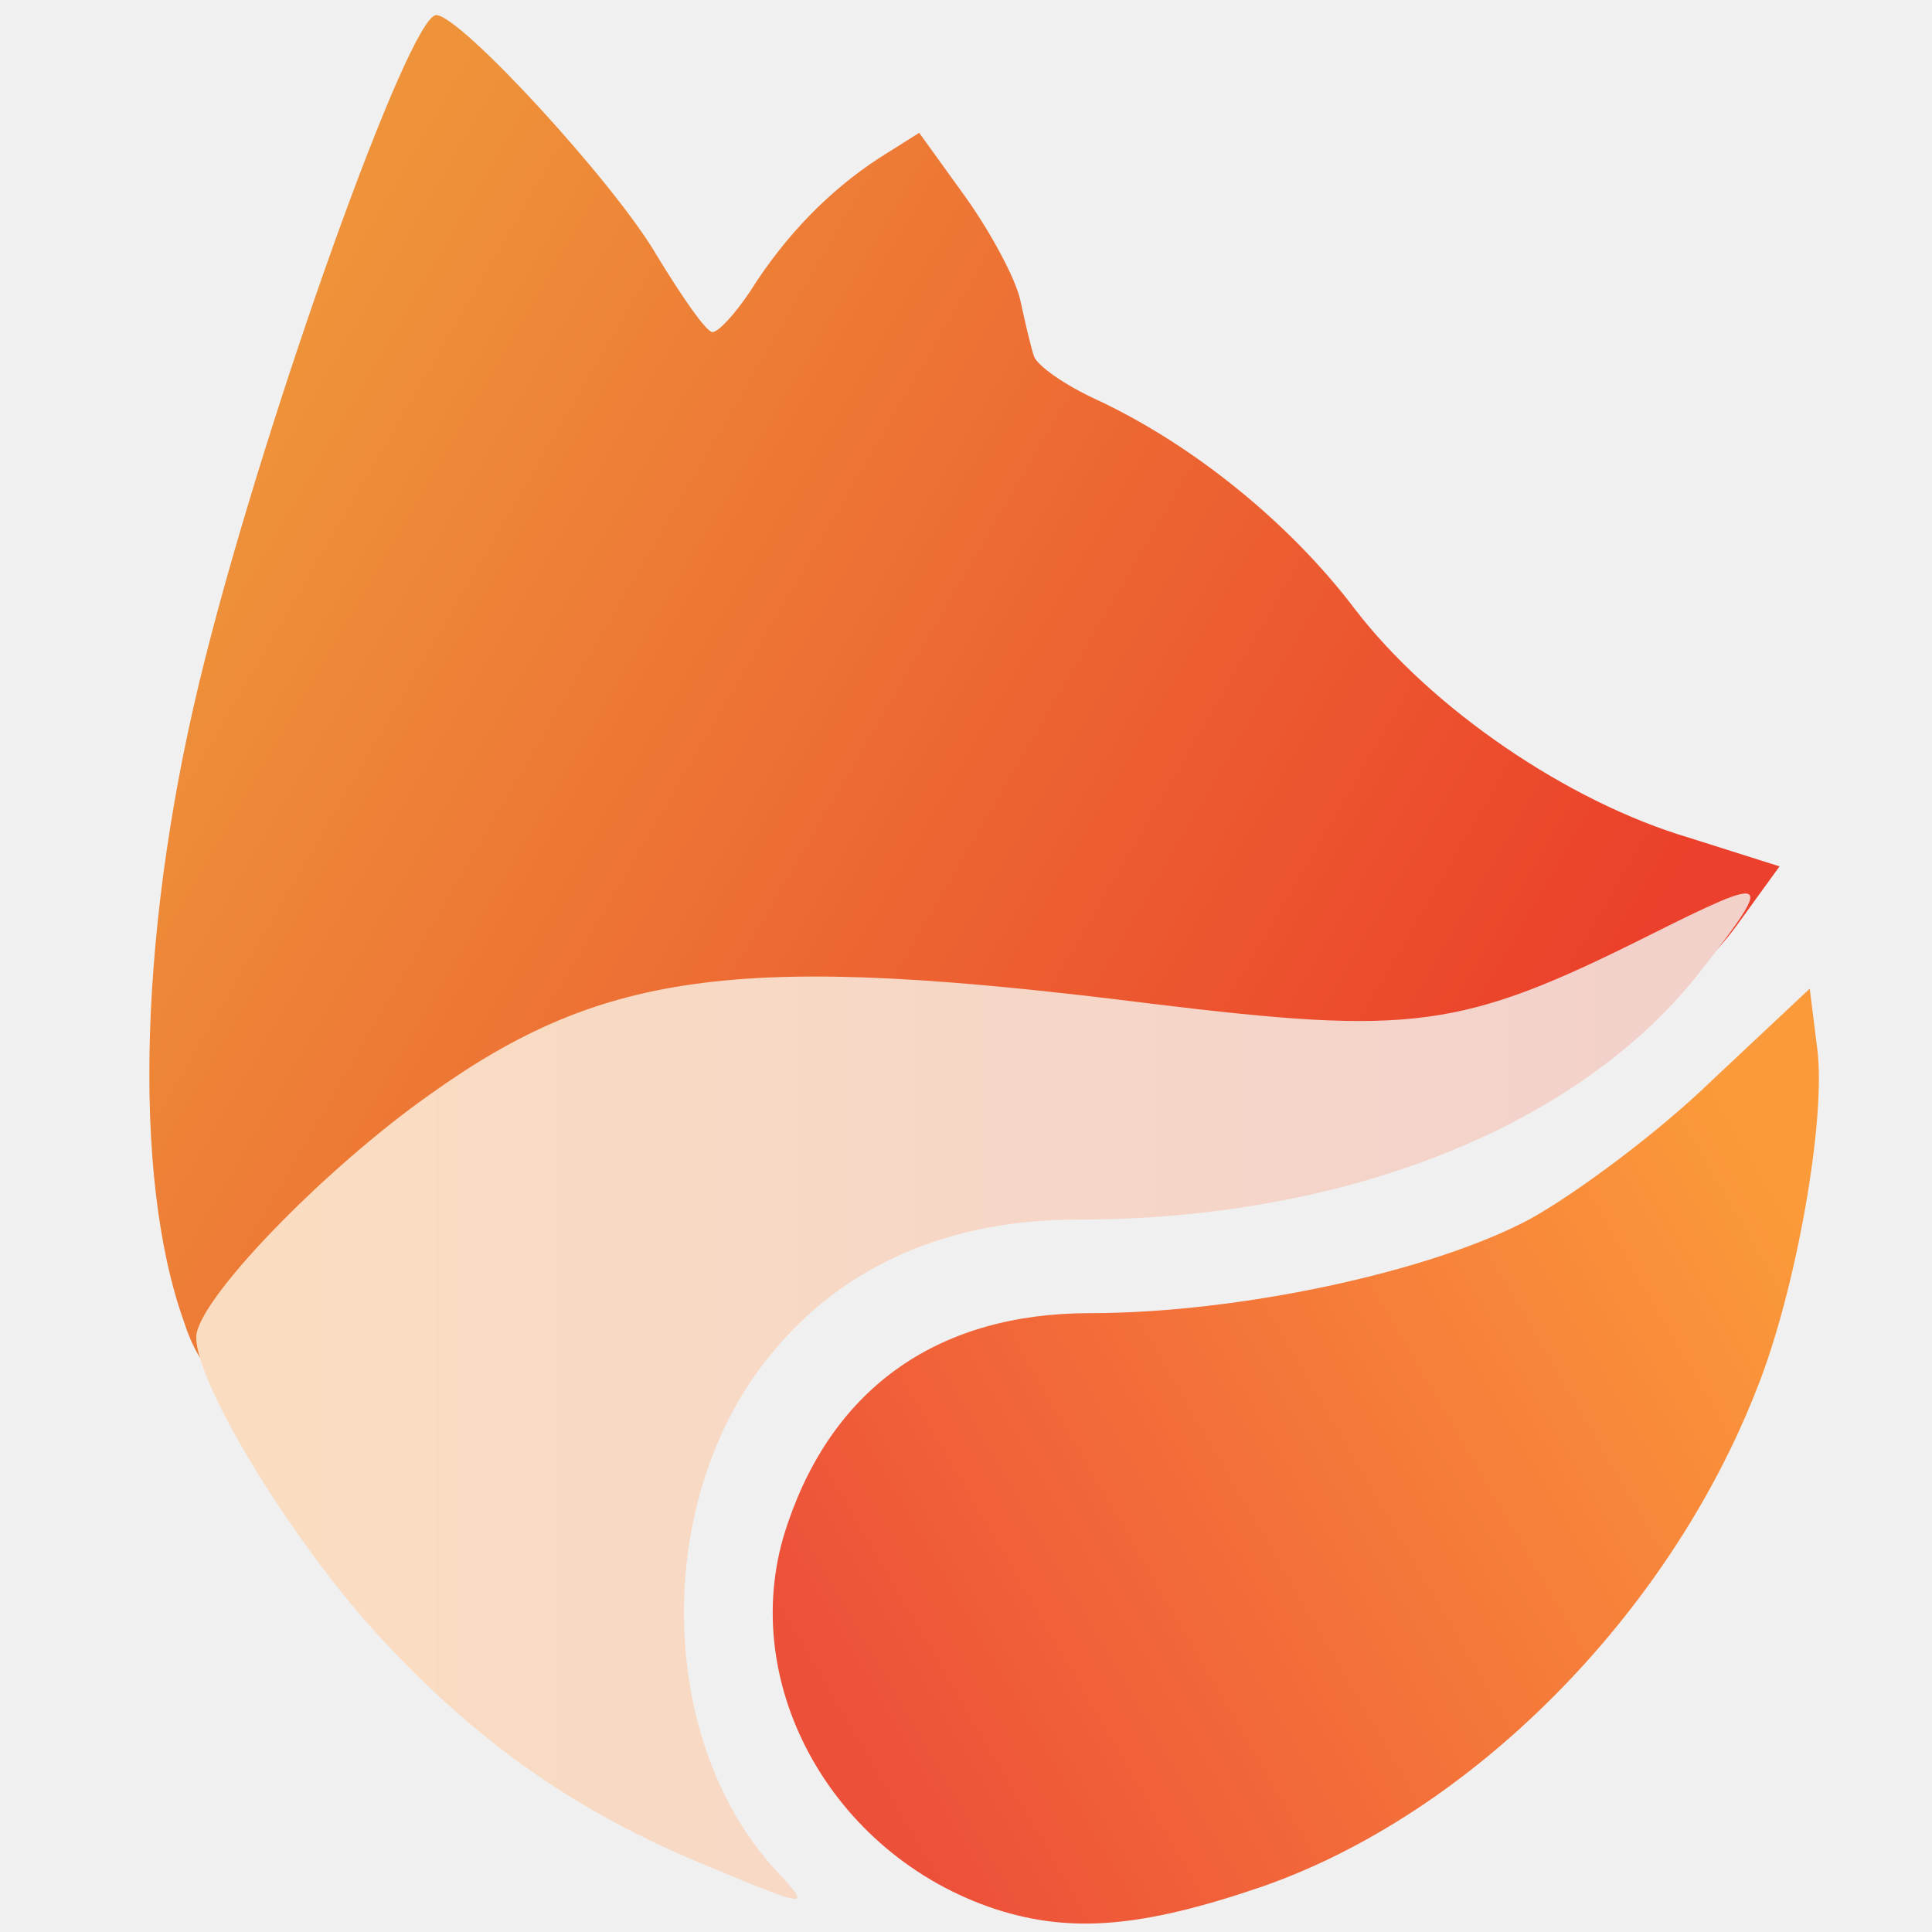
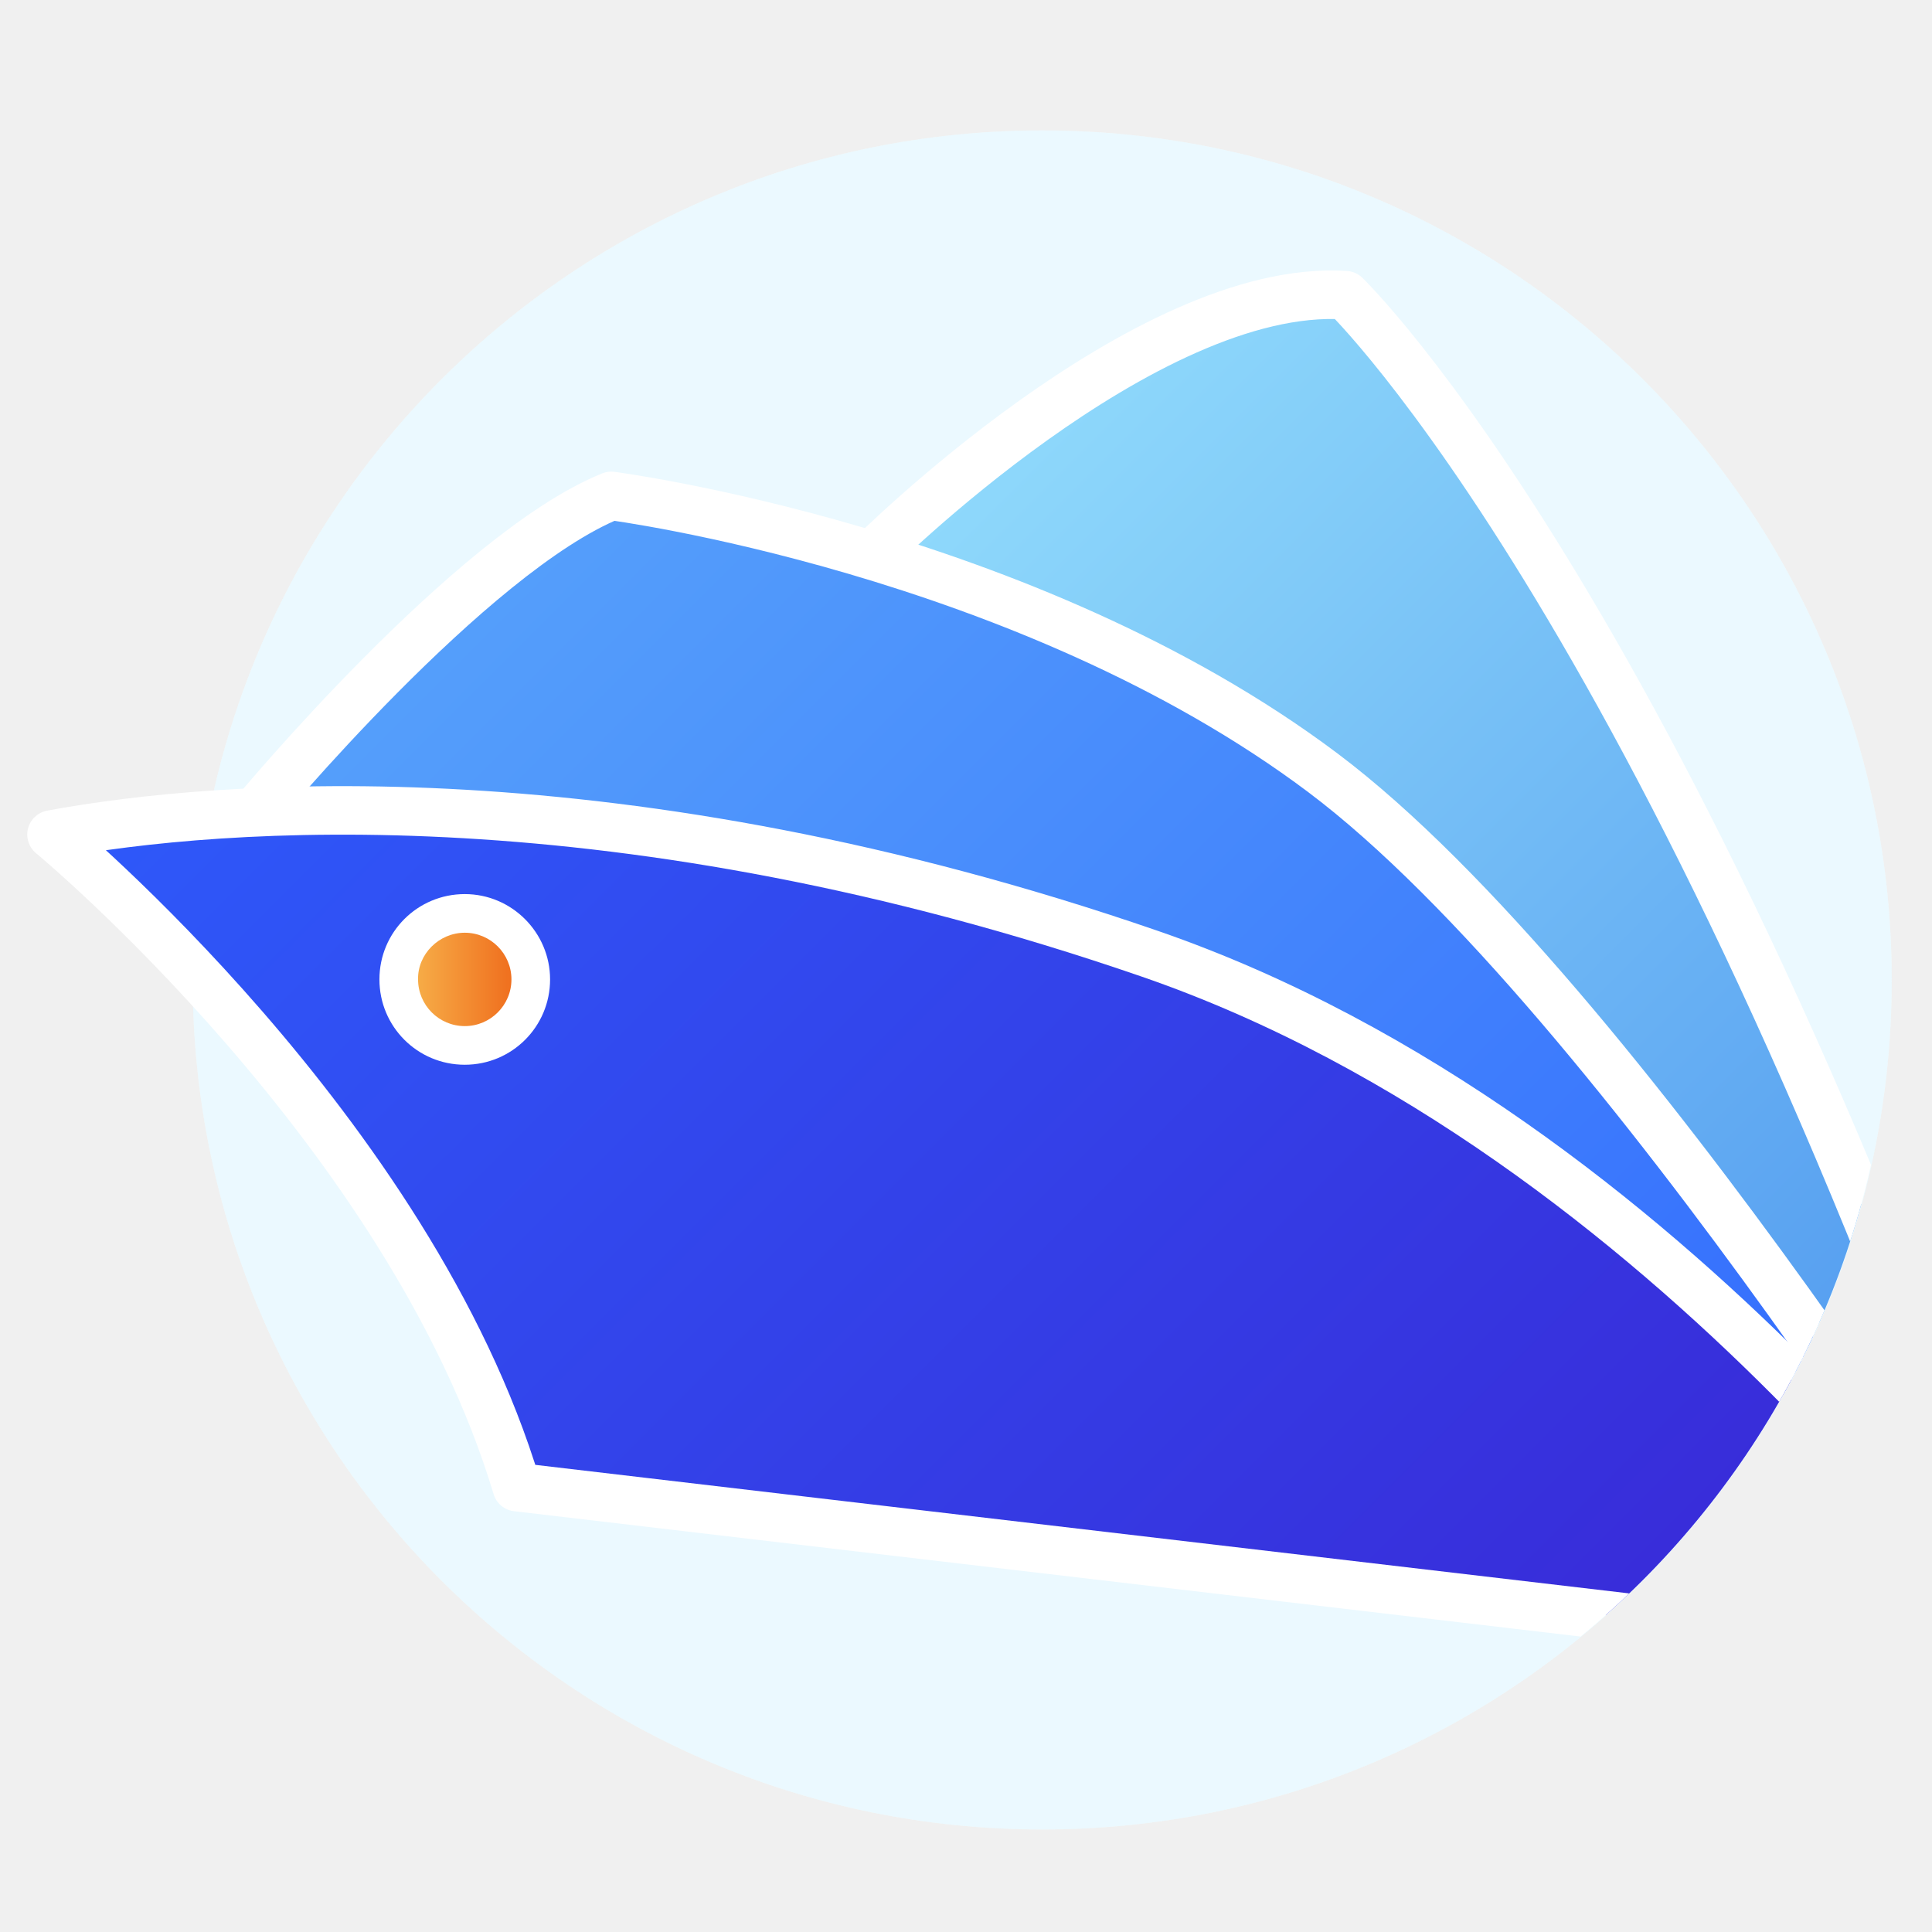
- <svg xmlns="http://www.w3.org/2000/svg" width="128" height="128" viewBox="0 0 1280 1280">
-   <defs>
-     <linearGradient id="lg2XQplpqCVUPHiV" gradientUnits="userSpaceOnUse" x1="16.406%" y1="15.625%" x2="82.031%" y2="53.906%">
-       <stop offset="0%" style="stop-color:rgb(238,147,58);" />
-       <stop offset="100%" style="stop-color:rgb(235,64,43);" />
-     </linearGradient>
-     <linearGradient id="lgujdBKo4U6D3F1" gradientUnits="userSpaceOnUse" x1="43.75%" y1="89.844%" x2="92.188%" y2="61.719%">
-       <stop offset="0%" style="stop-color:rgb(237,80,57);" />
-       <stop offset="100%" style="stop-color:rgb(251,154,58);" />
-     </linearGradient>
-     <linearGradient id="lg1ZPpZ36UDj3o9x" gradientUnits="userSpaceOnUse" x1="13.281%" y1="71.875%" x2="82.812%" y2="71.875%">
-       <stop offset="0%" style="stop-color:rgb(250,221,193);" />
-       <stop offset="98%" style="stop-color:rgb(243,210,203);" />
-       <stop offset="99%" style="stop-color:rgb(244,210,202);" />
-       <stop offset="100%" style="stop-color:rgb(243,209,203);" />
-     </linearGradient>
-   </defs>
-   <g fill="rgb(236,100,38)" style="transform: none;">
-     <g style="transform: none;">
-       <path d="M660 1265 c-110 -36 -174 -153 -138 -256 31 -91 101 -139 200 -139 98 0 225 -27 291 -62 31 -17 86 -58 121 -92 l65 -61 5 40 c6 46 -14 160 -40 225 -59 151 -190 282 -328 330 -79 27 -126 31 -176 15z" fill="url(#lgujdBKo4U6D3F1)" />
-       <path d="M122 876 c-35 -97 -30 -267 14 -440 41 -163 135 -426 153 -426 16 0 118 111 146 159 17 28 33 51 37 51 4 0 15 -12 25 -27 24 -38 53 -67 85 -88 l27 -17 31 43 c17 24 33 54 36 68 3 14 7 31 9 37 2 6 20 19 42 29 64 30 128 82 171 139 50 65 140 127 221 151 l60 19 -29 40 c-63 85 -191 111 -415 81 -165 -21 -247 -21 -310 0 -65 22 -159 89 -223 159 -28 31 -54 56 -59 56 -5 0 -15 -15 -21 -34z" fill="url(#lg2XQplpqCVUPHiV)" />
+ <svg xmlns="http://www.w3.org/2000/svg" xmlns:xlink="http://www.w3.org/1999/xlink" version="1.1" x="0px" y="0px" viewBox="0 0 360 360" style="enable-background:new 0 0 360 360;" xml:space="preserve">
+   <style type="text/css">
+ 	.st0{fill:none;}
+ 	.st1{fill:#FFFFFF;}
+ 	.st2{fill:#031A41;}
+ 	.st3{fill:url(#SVGID_1_);}
+ 	.st4{fill:url(#SVGID_2_);}
+ 	.st5{fill:url(#SVGID_3_);}
+ 	.st6{fill:url(#SVGID_4_);}
+ 	.st7{opacity:0.3;fill:#A3E2FF;}
+ 	.st8{opacity:0.6;fill:url(#SVGID_5_);}
+ 	.st9{fill:url(#SVGID_6_);}
+ 	.st10{opacity:0.6;}
+ 	.st11{fill:#188FFF;}
+ 	.st12{opacity:0.2;}
+ 	.st13{fill:#6159EE;}
+ 	.st14{fill:#FFA517;}
+ 	.st15{fill:url(#SVGID_7_);stroke:url(#SVGID_8_);stroke-width:0.5;stroke-miterlimit:10;}
+ 	.st16{opacity:0.4;fill:none;stroke:#FFFFFF;stroke-width:0.5;stroke-linecap:round;stroke-miterlimit:10;}
+ 	.st17{fill:url(#SVGID_9_);}
+ 	.st18{fill:url(#SVGID_10_);stroke:url(#SVGID_11_);stroke-width:0.5;stroke-miterlimit:10;}
+ 	.st19{fill:url(#SVGID_12_);}
+ 	.st20{fill:url(#SVGID_13_);stroke:url(#SVGID_14_);stroke-width:0.5;stroke-miterlimit:10;}
+ 	.st21{fill:none;stroke:url(#SVGID_15_);stroke-width:0.5;stroke-linecap:round;stroke-miterlimit:10;}
+ 	.st22{fill:none;stroke:url(#SVGID_16_);stroke-width:0.5;stroke-linecap:round;stroke-miterlimit:10;}
+ 	.st23{fill:#5746D6;}
+ 	.st24{opacity:0.6;fill:url(#SVGID_17_);}
+ 	.st25{fill:url(#SVGID_18_);}
+ 	.st26{fill:#29A3FF;}
+ 	.st27{fill:url(#SVGID_19_);stroke:url(#SVGID_20_);stroke-width:0.5;stroke-miterlimit:10;}
+ 	.st28{opacity:0.6;fill:url(#SVGID_21_);}
+ 	.st29{fill:url(#SVGID_22_);}
+ 	.st30{fill:url(#SVGID_23_);stroke:url(#SVGID_24_);stroke-width:5;stroke-miterlimit:10;}
+ 	.st31{opacity:0.4;fill:none;stroke:#FFFFFF;stroke-width:5;stroke-linecap:round;stroke-miterlimit:10;}
+ 	.st32{fill:url(#SVGID_25_);stroke:url(#SVGID_26_);stroke-width:0.5;stroke-miterlimit:10;}
+ 	.st33{opacity:0.5;fill:#D5D3FF;}
+ 	.st34{fill:url(#SVGID_27_);stroke:url(#SVGID_28_);stroke-width:0.5;stroke-miterlimit:10;}
+ 	.st35{fill:url(#SVGID_29_);stroke:url(#SVGID_30_);stroke-width:0.5;stroke-miterlimit:10;}
+ 	.st36{fill:url(#SVGID_31_);}
+ 	.st37{opacity:0.5;}
+ 	.st38{fill:url(#SVGID_32_);stroke:url(#SVGID_33_);stroke-width:0.5;stroke-miterlimit:10;}
+ 	.st39{fill:url(#SVGID_34_);}
+ 	.st40{fill:url(#SVGID_35_);stroke:url(#SVGID_36_);stroke-width:0.5;stroke-miterlimit:10;}
+ 	.st41{fill:url(#SVGID_37_);stroke:url(#SVGID_38_);stroke-width:0.5;stroke-miterlimit:10;}
+ 	.st42{fill:url(#SVGID_39_);}
+ 	.st43{fill:url(#SVGID_40_);stroke:url(#SVGID_41_);stroke-width:0.5;stroke-miterlimit:10;}
+ 	.st44{fill:url(#SVGID_42_);}
+ 	.st45{opacity:0.5;fill:#FFFFFF;}
+ 	.st46{opacity:0.8;fill:#FFFFFF;}
+ 	.st47{fill:url(#SVGID_43_);}
+ 	.st48{display:none;fill:url(#SVGID_44_);}
+ 	.st49{fill:url(#SVGID_45_);}
+ 	.st50{fill:none;stroke:url(#SVGID_46_);stroke-width:5;stroke-miterlimit:10;}
+ 	.st51{fill:url(#SVGID_47_);}
+ 	.st52{fill:url(#SVGID_48_);}
+ 	.st53{fill:url(#SVGID_49_);}
+ 	.st54{fill:url(#SVGID_50_);}
+ 	.st55{fill:url(#SVGID_51_);}
+ 	.st56{fill:none;stroke:url(#SVGID_52_);stroke-width:10;stroke-miterlimit:10;}
+ 	.st57{fill:url(#SVGID_53_);}
+ 	.st58{fill:url(#SVGID_54_);}
+ 	.st59{opacity:0.4;fill:none;stroke:url(#SVGID_55_);stroke-width:3;stroke-linecap:round;stroke-miterlimit:10;}
+ 	.st60{opacity:0.4;fill:url(#SVGID_56_);}
+ 	.st61{opacity:0.6;fill:url(#SVGID_57_);}
+ 	.st62{opacity:0.6;fill:url(#SVGID_58_);}
+ 	.st63{fill:url(#SVGID_59_);}
+ 	.st64{opacity:0.6;fill:url(#SVGID_60_);}
+ 	.st65{opacity:0.6;fill:url(#SVGID_61_);}
+ 	.st66{opacity:0.4;fill:none;stroke:url(#SVGID_62_);stroke-width:2;stroke-miterlimit:10;}
+ 	.st67{opacity:0.6;fill:url(#SVGID_63_);}
+ 	.st68{opacity:0.3;fill:url(#SVGID_64_);}
+ 	.st69{opacity:0.8;fill:url(#SVGID_65_);}
+ 	.st70{opacity:0.3;fill:#E1EAF7;}
+ 	.st71{opacity:0.8;fill:#E1EAF7;}
+ 	.st72{opacity:0.6;fill:url(#SVGID_66_);}
+ 	.st73{opacity:0.5;fill:url(#SVGID_67_);}
+ 	.st74{opacity:0.6;fill:url(#SVGID_68_);}
+ 	.st75{fill:#00589C;}
+ 	.st76{fill:url(#SVGID_69_);}
+ 	.st77{opacity:0.8;fill:url(#SVGID_70_);}
+ 	.st78{fill:url(#SVGID_71_);stroke:url(#SVGID_72_);stroke-width:0.5;stroke-miterlimit:10;}
+ 	.st79{opacity:0.6;fill:url(#SVGID_73_);}
+ 	.st80{fill:url(#SVGID_74_);}
+ 	.st81{fill:url(#SVGID_75_);}
+ 	.st82{fill:url(#SVGID_76_);}
+ 	.st83{opacity:0.6;fill:url(#SVGID_77_);}
+ 	.st84{fill:url(#SVGID_78_);}
+ 	.st85{fill:url(#SVGID_79_);}
+ 	.st86{fill:url(#SVGID_80_);}
+ 	.st87{fill:url(#SVGID_81_);}
+ 	.st88{opacity:0.8;fill:url(#SVGID_82_);}
+ 	.st89{fill:url(#SVGID_83_);stroke:url(#SVGID_84_);stroke-width:0.5;stroke-miterlimit:10;}
+ 	.st90{display:none;fill:url(#SVGID_85_);}
+ 	.st91{fill:#9DB4D8;}
+ 	.st92{fill:none;stroke:#9DB4D8;stroke-linecap:round;stroke-miterlimit:10;}
+ 	.st93{fill:none;stroke:#9DB4D8;stroke-linecap:round;stroke-miterlimit:10;stroke-dasharray:8.175,8.175;}
+ 	.st94{opacity:0.6;fill:#4A5C96;}
+ 	.st95{opacity:0.3;fill:#4A5C96;}
+ 	.st96{fill:#E1EAF7;}
+ 	.st97{opacity:0.5;fill:#9DB4D8;}
+ 	.st98{fill:#20336C;}
+ 	.st99{opacity:0.6;fill:#9DB4D8;}
+ 	.st100{fill:#4A5C96;}
+ 	.st101{fill:url(#SVGID_86_);}
+ 	.st102{opacity:0.6;fill:url(#SVGID_87_);}
+ 	.st103{opacity:0.5;fill:url(#SVGID_88_);}
+ 	.st104{fill:none;stroke:url(#SVGID_89_);stroke-linecap:round;stroke-miterlimit:10;}
+ 	.st105{fill:none;stroke:url(#SVGID_90_);stroke-linecap:round;stroke-miterlimit:10;stroke-dasharray:8.175,8.175;}
+ 	.st106{fill:none;stroke:url(#SVGID_91_);stroke-linecap:round;stroke-miterlimit:10;}
+ 	.st107{opacity:0.6;fill:url(#SVGID_92_);}
+ 	.st108{opacity:0.3;fill:url(#SVGID_93_);}
+ 	.st109{opacity:0.8;fill:url(#SVGID_94_);}
+ 	.st110{opacity:0.6;fill:url(#SVGID_95_);}
+ 	.st111{opacity:0.6;fill:url(#SVGID_96_);}
+ 	.st112{opacity:0.5;fill:url(#SVGID_97_);}
+ 	.st113{opacity:0.6;fill:url(#SVGID_98_);}
+ 	.st114{opacity:0.6;fill:url(#SVGID_99_);}
+ 	.st115{opacity:0.8;fill:url(#SVGID_100_);}
+ 	.st116{fill:url(#SVGID_101_);stroke:url(#SVGID_102_);stroke-width:0.5;stroke-miterlimit:10;}
+ 	.st117{fill:url(#SVGID_103_);}
+ 	.st118{fill:none;stroke:url(#SVGID_104_);stroke-miterlimit:10;}
+ 	.st119{opacity:0.6;fill:url(#SVGID_105_);}
+ 	.st120{fill:url(#SVGID_106_);}
+ 	.st121{fill:url(#SVGID_107_);}
+ 	.st122{fill:url(#SVGID_108_);}
+ 	.st123{opacity:0.6;fill:url(#SVGID_109_);}
+ 	.st124{fill:url(#SVGID_110_);}
+ 	.st125{fill:url(#SVGID_111_);}
+ 	.st126{fill:url(#SVGID_112_);}
+ 	.st127{opacity:0.6;fill:url(#SVGID_113_);}
+ 	.st128{fill:url(#SVGID_114_);}
+ 	.st129{fill:url(#SVGID_115_);}
+ 	.st130{fill:url(#SVGID_116_);}
+ 	.st131{opacity:0.6;fill:url(#SVGID_117_);}
+ 	.st132{fill:url(#SVGID_118_);}
+ 	.st133{fill:url(#SVGID_119_);}
+ 	.st134{fill:url(#SVGID_120_);}
+ 	.st135{opacity:0.6;fill:url(#SVGID_121_);}
+ 	.st136{opacity:0.6;fill:url(#SVGID_122_);}
+ 	.st137{fill:url(#SVGID_123_);}
+ 	.st138{fill:url(#SVGID_124_);}
+ 	.st139{fill:url(#SVGID_125_);}
+ 	.st140{opacity:0.4;}
+ 	.st141{fill:url(#SVGID_126_);}
+ 	.st142{opacity:0.8;fill:url(#SVGID_127_);}
+ 	.st143{fill:url(#SVGID_128_);stroke:url(#SVGID_129_);stroke-width:0.5;stroke-miterlimit:10;}
+ 	.st144{fill:url(#SVGID_130_);}
+ 	.st145{fill:url(#SVGID_131_);}
+ 	.st146{fill:url(#SVGID_132_);}
+ 	.st147{fill:none;stroke:url(#SVGID_133_);stroke-linecap:round;stroke-miterlimit:10;}
+ 	.st148{fill:none;stroke:url(#SVGID_134_);stroke-linecap:round;stroke-miterlimit:10;stroke-dasharray:8.175,8.175;}
+ 	.st149{fill:none;stroke:url(#SVGID_135_);stroke-linecap:round;stroke-miterlimit:10;}
+ 	.st150{opacity:0.4;fill:none;stroke:url(#SVGID_136_);stroke-miterlimit:10;}
+ 	.st151{opacity:0.6;fill:url(#SVGID_137_);}
+ 	.st152{opacity:0.6;fill:url(#SVGID_138_);}
+ 	.st153{fill:url(#SVGID_139_);stroke:url(#SVGID_140_);stroke-width:0.5;stroke-miterlimit:10;}
+ 	.st154{fill:none;stroke:#6159EE;stroke-linecap:round;stroke-linejoin:round;stroke-miterlimit:10;}
+ 	.st155{opacity:0.6;fill:url(#SVGID_141_);}
+ 	.st156{fill:url(#SVGID_142_);stroke:url(#SVGID_143_);stroke-width:0.5;stroke-miterlimit:10;}
+ 	.st157{fill:url(#SVGID_144_);stroke:url(#SVGID_145_);stroke-width:0.5;stroke-miterlimit:10;}
+ 	.st158{opacity:0.5;fill:url(#SVGID_146_);}
+ 	.st159{fill:url(#SVGID_147_);stroke:url(#SVGID_148_);stroke-width:0.5;stroke-miterlimit:10;}
+ 	.st160{opacity:0.8;fill:url(#SVGID_149_);}
+ 	.st161{opacity:0.6;fill:none;stroke:url(#SVGID_150_);stroke-linecap:round;stroke-miterlimit:10;}
+ 	.st162{opacity:0.8;fill:url(#SVGID_151_);}
+ 	.st163{fill:url(#SVGID_152_);}
+ 	.st164{fill:none;stroke:url(#SVGID_153_);stroke-linecap:round;stroke-linejoin:round;stroke-miterlimit:10;}
+ 	.st165{opacity:0.2;fill:#A3E2FF;}
+ 	.st166{opacity:0.3;fill:url(#SVGID_154_);}
+ 	.st167{fill:url(#SVGID_155_);stroke:url(#SVGID_156_);stroke-width:0.5;stroke-miterlimit:10;}
+ 	.st168{fill:url(#SVGID_157_);stroke:url(#SVGID_158_);stroke-width:0.5;stroke-miterlimit:10;}
+ 	.st169{fill:url(#SVGID_159_);stroke:url(#SVGID_160_);stroke-width:0.5;stroke-miterlimit:10;}
+ 	.st170{fill:url(#SVGID_161_);stroke:url(#SVGID_162_);stroke-width:0.5;stroke-miterlimit:10;}
+ 	.st171{fill:url(#SVGID_163_);stroke:url(#SVGID_164_);stroke-width:0.5;stroke-miterlimit:10;}
+ 	.st172{fill:url(#SVGID_165_);stroke:url(#SVGID_166_);stroke-width:0.5;stroke-miterlimit:10;}
+ 	.st173{fill:url(#SVGID_167_);}
+ 	.st174{fill:url(#SVGID_168_);}
+ 	.st175{opacity:0.3;fill:url(#SVGID_169_);}
+ 	.st176{fill:url(#SVGID_170_);}
+ 	.st177{fill:url(#SVGID_171_);}
+ 	.st178{fill:none;stroke:url(#SVGID_172_);stroke-width:2;stroke-linecap:round;stroke-linejoin:round;stroke-miterlimit:10;}
+ 	.st179{fill:url(#SVGID_173_);}
+ 	.st180{fill:url(#SVGID_174_);}
+ 	.st181{opacity:0.3;fill:url(#SVGID_175_);}
+ 	.st182{fill:url(#SVGID_176_);}
+ 	.st183{fill:url(#SVGID_177_);}
+ 	.st184{fill:none;stroke:url(#SVGID_178_);stroke-width:2;stroke-linecap:round;stroke-linejoin:round;stroke-miterlimit:10;}
+ 	.st185{fill:#151515;}
+ 	.st186{fill:url(#SVGID_179_);}
+ 	.st187{fill:url(#SVGID_180_);}
+ 	.st188{fill:none;stroke:url(#SVGID_181_);stroke-width:2;stroke-linecap:round;stroke-linejoin:round;stroke-miterlimit:10;}
+ 	.st189{opacity:0.3;fill:url(#SVGID_182_);}
+ 	.st190{fill:url(#SVGID_183_);}
+ 	.st191{fill:url(#SVGID_184_);}
+ 	.st192{fill:url(#SVGID_185_);}
+ 	.st193{opacity:0.3;fill:url(#SVGID_186_);}
+ 	.st194{fill:url(#SVGID_187_);}
+ 	.st195{fill:url(#SVGID_188_);}
+ 	.st196{fill:url(#SVGID_189_);}
+ 	.st197{opacity:0.3;fill:url(#SVGID_190_);}
+ 	.st198{fill:url(#SVGID_191_);}
+ 	.st199{fill:url(#SVGID_192_);}
+ 	.st200{fill:none;stroke:url(#SVGID_193_);stroke-width:2;stroke-linecap:round;stroke-linejoin:round;stroke-miterlimit:10;}
+ 	.st201{fill:url(#SVGID_194_);}
+ 	.st202{fill:url(#SVGID_195_);}
+ 	.st203{fill:url(#SVGID_196_);}
+ 	.st204{opacity:0.3;fill:url(#SVGID_197_);}
+ 	.st205{fill:url(#SVGID_198_);}
+ 	.st206{fill:url(#SVGID_199_);}
+ 	.st207{fill:none;stroke:url(#SVGID_200_);stroke-width:2;stroke-linecap:round;stroke-linejoin:round;stroke-miterlimit:10;}
+ 	.st208{fill:#8979F9;}
+ 	.st209{fill:url(#SVGID_201_);}
+ 	.st210{fill:url(#SVGID_202_);}
+ 	.st211{fill:url(#SVGID_203_);}
+ 	.st212{clip-path:url(#SVGID_205_);}
+ 	.st213{fill:url(#SVGID_206_);}
+ 	.st214{fill:url(#SVGID_207_);}
+ 	.st215{fill:url(#SVGID_208_);}
+ 	.st216{fill:url(#SVGID_209_);}
+ 	.st217{clip-path:url(#SVGID_211_);}
+ 	.st218{fill:url(#SVGID_212_);}
+ 	.st219{fill:url(#SVGID_213_);}
+ 	.st220{fill:url(#SVGID_214_);}
+ 	.st221{fill:url(#SVGID_215_);}
+ 	.st222{clip-path:url(#SVGID_217_);}
+ 	.st223{fill:url(#SVGID_218_);}
+ 	.st224{fill:url(#SVGID_219_);}
+ 	.st225{fill:url(#SVGID_220_);}
+ 	.st226{fill:url(#SVGID_221_);}
+ 	.st227{clip-path:url(#SVGID_223_);}
+ 	.st228{fill:url(#SVGID_224_);}
+ 	.st229{fill:url(#SVGID_225_);}
+ 	.st230{fill:url(#SVGID_226_);}
+ 	.st231{fill:url(#SVGID_227_);}
+ 	.st232{clip-path:url(#SVGID_229_);}
+ 	.st233{fill:url(#SVGID_230_);}
+ 	.st234{fill:url(#SVGID_231_);}
+ 	.st235{fill:url(#SVGID_232_);}
+ 	.st236{fill:url(#SVGID_233_);}
+ 	.st237{clip-path:url(#SVGID_235_);}
+ 	.st238{fill:url(#SVGID_236_);}
+ 	.st239{fill:url(#SVGID_237_);}
+ 	.st240{fill:url(#SVGID_238_);}
+ 	.st241{fill:none;stroke:url(#SVGID_239_);stroke-width:1.296;stroke-miterlimit:10;}
+ 	.st242{fill:url(#SVGID_240_);}
+ 	.st243{fill:url(#SVGID_241_);}
+ 	.st244{fill:#330000;}
+ 	.st245{fill:#FF9900;}
+ 	.st246{fill:url(#SVGID_242_);}
+ 	.st247{fill:url(#SVGID_243_);}
+ 	.st248{fill:url(#SVGID_244_);}
+ 	.st249{fill:url(#SVGID_245_);}
+ 	.st250{fill:url(#SVGID_246_);}
+ 	.st251{fill:url(#SVGID_247_);}
+ 	.st252{fill:url(#SVGID_248_);}
+ 	.st253{fill:#31A7FF;}
+ 	.st254{fill:url(#SVGID_249_);}
+ 	.st255{fill:url(#SVGID_250_);}
+ 	.st256{fill:url(#SVGID_251_);}
+ 	.st257{fill:url(#SVGID_252_);}
+ 	.st258{fill:url(#SVGID_253_);}
+ 	.st259{fill:url(#SVGID_254_);}
+ 	.st260{fill:url(#SVGID_255_);}
+ 	.st261{fill:url(#SVGID_256_);}
+ 	.st262{fill:url(#SVGID_257_);}
+ 	.st263{fill:url(#SVGID_258_);}
+ 	.st264{fill:url(#SVGID_259_);}
+ 	.st265{fill:url(#SVGID_260_);}
+ 	.st266{fill:url(#SVGID_261_);}
+ 	.st267{fill:url(#SVGID_262_);}
+ 	.st268{fill:url(#SVGID_263_);}
+ 	.st269{fill:url(#SVGID_264_);}
+ 	.st270{fill:url(#SVGID_265_);}
+ 	.st271{fill:url(#SVGID_266_);}
+ 	.st272{fill:url(#SVGID_267_);}
+ 	.st273{fill:url(#SVGID_268_);}
+ 	.st274{fill:url(#SVGID_269_);}
+ 	.st275{fill-rule:evenodd;clip-rule:evenodd;fill:#5278D8;}
+ 	.st276{fill-rule:evenodd;clip-rule:evenodd;fill:#FFBE52;}
+ 	.st277{fill-rule:evenodd;clip-rule:evenodd;fill:#A6C5FF;}
+ 	.st278{fill-rule:evenodd;clip-rule:evenodd;fill:#FF6D2D;}
+ 	.st279{fill-rule:evenodd;clip-rule:evenodd;fill:#0C3CA7;}
+ 	.st280{fill-rule:evenodd;clip-rule:evenodd;fill:#20336C;}
+ 	.st281{fill-rule:evenodd;clip-rule:evenodd;fill:#E1EAF7;}
+ 	.st282{fill-rule:evenodd;clip-rule:evenodd;fill:#4A5C96;}
+ 	.st283{fill-rule:evenodd;clip-rule:evenodd;fill:#FFFFFF;}
+ 	.st284{fill-rule:evenodd;clip-rule:evenodd;fill:#9DB4D8;}
+ 	.st285{fill:none;stroke:#FFFFFF;stroke-width:7.446;stroke-linecap:round;}
+ 	.st286{fill-rule:evenodd;clip-rule:evenodd;fill:#77D7CA;}
+ 	.st287{filter:url(#Adobe_OpacityMaskFilter);}
+ 	.st288{mask:url(#mask-2_2_);fill-rule:evenodd;clip-rule:evenodd;fill:#9DB4D8;}
+ 	.st289{fill:#0C3CA8;}
+ 	.st290{opacity:0.1;}
+ 	.st291{fill:#99E2FE;}
+ 	.st292{opacity:0.3;}
+ 	.st293{fill:url(#SVGID_270_);}
+ 	.st294{fill:url(#SVGID_271_);}
+ 	.st295{fill:url(#SVGID_272_);stroke:#FFFFFF;stroke-width:0.5;stroke-linecap:round;stroke-linejoin:round;stroke-miterlimit:10;}
+ 	.st296{fill:url(#SVGID_273_);}
+ 	.st297{fill:url(#SVGID_274_);stroke:#FFFFFF;stroke-width:0.5;stroke-linecap:round;stroke-linejoin:round;stroke-miterlimit:10;}
+ 	.st298{fill:url(#SVGID_275_);stroke:#FFFFFF;stroke-width:0.5;stroke-linecap:round;stroke-linejoin:round;stroke-miterlimit:10;}
+ 	.st299{fill:url(#SVGID_276_);stroke:#FFFFFF;stroke-width:0.5;stroke-linecap:round;stroke-linejoin:round;stroke-miterlimit:10;}
+ 	.st300{fill:url(#SVGID_277_);}
+ 	.st301{fill:url(#SVGID_278_);stroke:#FFFFFF;stroke-width:0.5;stroke-linecap:round;stroke-linejoin:round;stroke-miterlimit:10;}
+ 	.st302{fill:url(#SVGID_279_);stroke:#FFFFFF;stroke-width:0.5;stroke-linecap:round;stroke-linejoin:round;stroke-miterlimit:10;}
+ 	.st303{fill:url(#SVGID_280_);stroke:#FFFFFF;stroke-width:0.5;stroke-linecap:round;stroke-linejoin:round;stroke-miterlimit:10;}
+ 	.st304{fill:url(#SVGID_281_);}
+ 	.st305{fill:url(#SVGID_282_);stroke:#FFFFFF;stroke-width:0.5;stroke-linecap:round;stroke-linejoin:round;stroke-miterlimit:10;}
+ 	.st306{fill:url(#SVGID_283_);stroke:#FFFFFF;stroke-width:0.5;stroke-linecap:round;stroke-linejoin:round;stroke-miterlimit:10;}
+ 	.st307{fill:url(#SVGID_284_);stroke:#FFFFFF;stroke-width:0.5;stroke-linecap:round;stroke-linejoin:round;stroke-miterlimit:10;}
+ 	.st308{fill:url(#SVGID_285_);}
+ 	.st309{fill:url(#SVGID_286_);stroke:#FFFFFF;stroke-width:0.5;stroke-linecap:round;stroke-linejoin:round;stroke-miterlimit:10;}
+ 	.st310{fill:url(#SVGID_287_);stroke:#FFFFFF;stroke-width:0.5;stroke-linecap:round;stroke-linejoin:round;stroke-miterlimit:10;}
+ 	.st311{fill:url(#SVGID_288_);stroke:#FFFFFF;stroke-width:0.5;stroke-linecap:round;stroke-linejoin:round;stroke-miterlimit:10;}
+ 	.st312{fill:#4C58B9;}
+ 	.st313{fill:#9DE0F2;}
+ 	.st314{fill:#FFCA45;}
+ 	.st315{fill:#FFBD3F;}
+ 	.st316{fill:#FE8D01;}
+ 	.st317{fill:#FDAA9C;}
+ 	.st318{fill:#6B9775;}
+ 	.st319{fill:url(#SVGID_289_);}
+ 	.st320{fill:url(#SVGID_290_);stroke:#FFFFFF;stroke-width:0.5;stroke-linecap:round;stroke-linejoin:round;stroke-miterlimit:10;}
+ 	.st321{fill:url(#SVGID_291_);stroke:#FFFFFF;stroke-width:0.5;stroke-linecap:round;stroke-linejoin:round;stroke-miterlimit:10;}
+ 	.st322{fill:url(#SVGID_292_);stroke:#FFFFFF;stroke-width:0.5;stroke-linecap:round;stroke-linejoin:round;stroke-miterlimit:10;}
+ 	.st323{fill:url(#SVGID_293_);}
+ 	.st324{fill:url(#SVGID_294_);stroke:#FFFFFF;stroke-width:0.5;stroke-linecap:round;stroke-linejoin:round;stroke-miterlimit:10;}
+ 	.st325{fill:url(#SVGID_295_);stroke:#FFFFFF;stroke-width:0.5;stroke-linecap:round;stroke-linejoin:round;stroke-miterlimit:10;}
+ 	.st326{fill:url(#SVGID_296_);stroke:#FFFFFF;stroke-width:0.5;stroke-linecap:round;stroke-linejoin:round;stroke-miterlimit:10;}
+ 	.st327{fill:url(#SVGID_297_);}
+ 	
+ 		.st328{fill:url(#SVGID_298_);stroke:#FFFFFF;stroke-width:8.153;stroke-linecap:round;stroke-linejoin:round;stroke-miterlimit:10;}
+ 	
+ 		.st329{fill:url(#SVGID_299_);stroke:#FFFFFF;stroke-width:8.153;stroke-linecap:round;stroke-linejoin:round;stroke-miterlimit:10;}
+ 	
+ 		.st330{fill:url(#SVGID_300_);stroke:#FFFFFF;stroke-width:8.153;stroke-linecap:round;stroke-linejoin:round;stroke-miterlimit:10;}
+ 	.st331{fill:url(#SVGID_301_);}
+ 	.st332{fill:url(#SVGID_302_);}
+ 	
+ 		.st333{fill:url(#SVGID_303_);stroke:#FFFFFF;stroke-width:8.153;stroke-linecap:round;stroke-linejoin:round;stroke-miterlimit:10;}
+ 	
+ 		.st334{fill:url(#SVGID_304_);stroke:#FFFFFF;stroke-width:8.153;stroke-linecap:round;stroke-linejoin:round;stroke-miterlimit:10;}
+ 	
+ 		.st335{fill:url(#SVGID_305_);stroke:#FFFFFF;stroke-width:8.153;stroke-linecap:round;stroke-linejoin:round;stroke-miterlimit:10;}
+ 	.st336{fill:url(#SVGID_306_);}
+ 	.st337{fill:url(#SVGID_307_);stroke:#FFFFFF;stroke-width:0.5;stroke-linecap:round;stroke-linejoin:round;stroke-miterlimit:10;}
+ 	.st338{fill:url(#SVGID_308_);stroke:#FFFFFF;stroke-width:0.5;stroke-linecap:round;stroke-linejoin:round;stroke-miterlimit:10;}
+ 	.st339{fill:url(#SVGID_309_);}
+ 	.st340{fill:#FE6345;stroke:#FFFFFF;stroke-width:0.5;stroke-linecap:round;stroke-linejoin:round;stroke-miterlimit:10;}
+ 	.st341{fill:#FE6345;}
+ 	.st342{fill:#FFB437;stroke:#FFFFFF;stroke-width:0.5;stroke-linecap:round;stroke-linejoin:round;stroke-miterlimit:10;}
+ 	.st343{fill:#231D1F;}
+ 	.st344{fill:#E65929;stroke:#231D1F;stroke-width:0.5;stroke-linecap:round;stroke-linejoin:round;stroke-miterlimit:10;}
+ 	.st345{fill:#231D1F;stroke:#E65929;stroke-width:0.5;stroke-linecap:round;stroke-linejoin:round;stroke-miterlimit:10;}
+ 	.st346{fill:#FE8D01;stroke:#FFFFFF;stroke-width:0.556;stroke-linecap:round;stroke-linejoin:round;stroke-miterlimit:10;}
+ 	.st347{fill:#CCF381;}
+ 	.st348{fill:#4831D4;stroke:#CCF381;stroke-width:0.5;stroke-linecap:round;stroke-linejoin:round;stroke-miterlimit:10;}
+ 	.st349{fill:#4831D4;}
+ 	.st350{fill:#0C3CA8;stroke:#FFFFFF;stroke-width:0.5;stroke-linecap:round;stroke-linejoin:round;stroke-miterlimit:10;}
+ 	.st351{fill:#02CFFE;}
+ 	.st352{fill:#0390F2;stroke:#FFFFFF;stroke-width:0.5;stroke-linecap:round;stroke-linejoin:round;stroke-miterlimit:10;}
+ 	.st353{fill:#0261D7;stroke:#FFFFFF;stroke-width:0.5;stroke-linecap:round;stroke-linejoin:round;stroke-miterlimit:10;}
+ 	.st354{fill:#013D98;stroke:#FFFFFF;stroke-width:0.5;stroke-linecap:round;stroke-linejoin:round;stroke-miterlimit:10;}
+ 	.st355{fill:url(#SVGID_310_);}
+ 	.st356{fill:url(#SVGID_311_);}
+ 	.st357{fill:url(#SVGID_312_);}
+ 	.st358{fill:url(#SVGID_313_);}
+ 	.st359{fill:url(#SVGID_314_);}
+ 	.st360{fill:url(#SVGID_315_);}
+ 	.st361{opacity:0.45;}
+ 	.st362{fill:#47BFFB;}
+ 	.st363{fill:#2A82FB;}
+ 	.st364{fill:#3F44F2;}
+ 	.st365{fill:url(#SVGID_316_);}
+ 	.st366{fill:url(#SVGID_317_);stroke:#FFFFFF;stroke-width:0.5;stroke-linecap:round;stroke-linejoin:round;stroke-miterlimit:10;}
+ 	.st367{fill:url(#SVGID_318_);stroke:#FFFFFF;stroke-width:0.5;stroke-linecap:round;stroke-linejoin:round;stroke-miterlimit:10;}
+ 	.st368{fill:url(#SVGID_319_);stroke:#FFFFFF;stroke-width:0.5;stroke-linecap:round;stroke-linejoin:round;stroke-miterlimit:10;}
+ 	.st369{fill:url(#SVGID_320_);}
+ 	.st370{fill:url(#SVGID_321_);}
+ 	.st371{fill:url(#SVGID_322_);}
+ 	.st372{fill:url(#SVGID_323_);}
+ 	.st373{fill:url(#SVGID_324_);}
+ 	.st374{fill:url(#SVGID_325_);}
+ 	.st375{fill:url(#SVGID_326_);}
+ 	.st376{fill:url(#SVGID_327_);}
+ 	.st377{fill:url(#SVGID_328_);}
+ 	.st378{opacity:0.8;fill:#33A3FF;}
+ 	.st379{fill:#33A3FF;}
+ 	.st380{fill:#08CBFB;}
+ 	.st381{fill:#4939E4;stroke:#FFFFFF;stroke-width:0.5;stroke-linecap:round;stroke-linejoin:round;stroke-miterlimit:10;}
+ 	.st382{fill:url(#SVGID_329_);}
+ 	.st383{fill:url(#SVGID_330_);}
+ 	.st384{fill:url(#SVGID_331_);stroke:#FFFFFF;stroke-width:0.5;stroke-linecap:round;stroke-linejoin:round;stroke-miterlimit:10;}
+ 	.st385{fill:url(#SVGID_332_);}
+ 	.st386{fill:url(#SVGID_333_);stroke:#FFFFFF;stroke-width:0.5;stroke-linecap:round;stroke-linejoin:round;stroke-miterlimit:10;}
+ 	.st387{fill:url(#SVGID_334_);stroke:#FFFFFF;stroke-width:0.5;stroke-linecap:round;stroke-linejoin:round;stroke-miterlimit:10;}
+ 	.st388{fill:url(#SVGID_335_);stroke:#FFFFFF;stroke-width:0.5;stroke-linecap:round;stroke-linejoin:round;stroke-miterlimit:10;}
+ 	.st389{fill:url(#SVGID_336_);}
+ 	.st390{fill:url(#SVGID_337_);stroke:#FFFFFF;stroke-width:0.5;stroke-linecap:round;stroke-linejoin:round;stroke-miterlimit:10;}
+ 	.st391{fill:url(#SVGID_338_);stroke:#FFFFFF;stroke-width:0.5;stroke-linecap:round;stroke-linejoin:round;stroke-miterlimit:10;}
+ 	.st392{fill:url(#SVGID_339_);stroke:#FFFFFF;stroke-width:0.5;stroke-linecap:round;stroke-linejoin:round;stroke-miterlimit:10;}
+ 	.st393{fill:url(#SVGID_340_);}
+ 	.st394{fill:url(#SVGID_341_);stroke:#FFFFFF;stroke-width:0.5;stroke-linecap:round;stroke-linejoin:round;stroke-miterlimit:10;}
+ 	.st395{fill:url(#SVGID_342_);stroke:#FFFFFF;stroke-width:0.5;stroke-linecap:round;stroke-linejoin:round;stroke-miterlimit:10;}
+ 	.st396{fill:url(#SVGID_343_);}
+ 	.st397{fill:#FE8D01;stroke:#FFFFFF;stroke-width:0.5;stroke-linecap:round;stroke-linejoin:round;stroke-miterlimit:10;}
+ 	.st398{fill:url(#SVGID_344_);}
+ 	.st399{fill:url(#SVGID_345_);}
+ 	.st400{fill:url(#SVGID_346_);}
+ 	.st401{fill:url(#SVGID_347_);}
+ 	.st402{fill:url(#SVGID_348_);}
+ 	.st403{fill:url(#SVGID_349_);}
+ 	.st404{fill:url(#SVGID_350_);stroke:#FFFFFF;stroke-width:0.5;stroke-linecap:round;stroke-linejoin:round;stroke-miterlimit:10;}
+ 	.st405{fill:url(#SVGID_351_);stroke:#FFFFFF;stroke-width:0.5;stroke-linecap:round;stroke-linejoin:round;stroke-miterlimit:10;}
+ 	.st406{fill:url(#SVGID_352_);stroke:#FFFFFF;stroke-width:0.5;stroke-linecap:round;stroke-linejoin:round;stroke-miterlimit:10;}
+ 	.st407{fill:url(#SVGID_353_);}
+ 	.st408{fill:url(#SVGID_354_);}
+ 	.st409{fill:url(#SVGID_355_);}
+ 	.st410{fill:url(#SVGID_356_);}
+ 	.st411{fill:url(#SVGID_357_);}
+ 	.st412{fill:url(#SVGID_358_);}
+ 	.st413{fill:url(#SVGID_359_);}
+ 	.st414{fill:url(#SVGID_360_);}
+ 	.st415{fill:url(#SVGID_361_);}
+ 	.st416{fill:url(#SVGID_362_);}
+ 	
+ 		.st417{fill:url(#SVGID_363_);stroke:#FFFFFF;stroke-width:8.265;stroke-linecap:round;stroke-linejoin:round;stroke-miterlimit:10;}
+ 	
+ 		.st418{fill:url(#SVGID_364_);stroke:#FFFFFF;stroke-width:8.265;stroke-linecap:round;stroke-linejoin:round;stroke-miterlimit:10;}
+ 	
+ 		.st419{fill:url(#SVGID_365_);stroke:#FFFFFF;stroke-width:8.265;stroke-linecap:round;stroke-linejoin:round;stroke-miterlimit:10;}
+ 	.st420{fill:url(#SVGID_366_);}
+ 	.st421{fill:url(#SVGID_367_);stroke:#FFFFFF;stroke-width:0.5;stroke-linecap:round;stroke-linejoin:round;stroke-miterlimit:10;}
+ 	.st422{fill:url(#SVGID_368_);stroke:#FFFFFF;stroke-width:0.5;stroke-linecap:round;stroke-linejoin:round;stroke-miterlimit:10;}
+ 	.st423{fill:url(#SVGID_369_);stroke:#FFFFFF;stroke-width:0.5;stroke-linecap:round;stroke-linejoin:round;stroke-miterlimit:10;}
+ 	.st424{fill:url(#SVGID_370_);}
+ 	.st425{fill:url(#SVGID_371_);stroke:#FFFFFF;stroke-width:0.5;stroke-linecap:round;stroke-linejoin:round;stroke-miterlimit:10;}
+ 	.st426{fill:url(#SVGID_372_);stroke:#FFFFFF;stroke-width:0.5;stroke-linecap:round;stroke-linejoin:round;stroke-miterlimit:10;}
+ 	.st427{fill:url(#SVGID_373_);stroke:#FFFFFF;stroke-width:0.5;stroke-linecap:round;stroke-linejoin:round;stroke-miterlimit:10;}
+ 	.st428{fill:#4831D4;stroke:#FFFFFF;stroke-width:0.5;stroke-linecap:round;stroke-linejoin:round;stroke-miterlimit:10;}
+ 	.st429{fill:#231D1F;stroke:#FFFFFF;stroke-width:0.5;stroke-linecap:round;stroke-linejoin:round;stroke-miterlimit:10;}
+ 	.st430{fill:#F8B84F;}
+ 	.st431{fill:#1C1462;stroke:#FFFFFF;stroke-width:0.5;stroke-linecap:round;stroke-linejoin:round;stroke-miterlimit:10;}
+ 	.st432{fill:#5B31D3;stroke:#FFFFFF;stroke-width:0.5;stroke-linecap:round;stroke-linejoin:round;stroke-miterlimit:10;}
+ 	.st433{fill:#F20756;stroke:#FFFFFF;stroke-width:0.5;stroke-linecap:round;stroke-linejoin:round;stroke-miterlimit:10;}
+ 	.st434{fill:#F8A902;stroke:#FFFFFF;stroke-width:0.5;stroke-linecap:round;stroke-linejoin:round;stroke-miterlimit:10;}
+ 	.st435{fill:#FDDC1F;}
+ 	.st436{fill:#FEFFFD;}
+ 	.st437{opacity:0.5;fill:#33A3FF;}
+ 	.st438{clip-path:url(#SVGID_375_);}
+ 	.st439{fill:url(#SVGID_376_);}
+ 	.st440{fill:none;stroke:#FFFFFF;stroke-width:0.5;stroke-linecap:round;stroke-linejoin:round;stroke-miterlimit:10;}
+ 	.st441{fill:url(#SVGID_377_);}
+ 	.st442{fill:url(#SVGID_378_);stroke:#FFFFFF;stroke-width:0.5;stroke-linecap:round;stroke-linejoin:round;stroke-miterlimit:10;}
+ 	.st443{fill:url(#SVGID_379_);}
+ 	.st444{clip-path:url(#SVGID_381_);}
+ 	.st445{fill:url(#SVGID_382_);}
+ 	.st446{fill:none;stroke:#FFFFFF;stroke-width:1.205;stroke-linecap:round;stroke-linejoin:round;stroke-miterlimit:10;}
+ 	.st447{fill:url(#SVGID_383_);}
+ 	
+ 		.st448{fill:url(#SVGID_384_);stroke:#FFFFFF;stroke-width:1.205;stroke-linecap:round;stroke-linejoin:round;stroke-miterlimit:10;}
+ 	.st449{fill:url(#SVGID_385_);}
+ 	.st450{fill:url(#SVGID_386_);}
+ 	.st451{clip-path:url(#SVGID_388_);}
+ 	.st452{fill:url(#SVGID_389_);}
+ 	.st453{fill:none;stroke:#FFFFFF;stroke-width:9.039;stroke-linecap:round;stroke-linejoin:round;stroke-miterlimit:10;}
+ 	.st454{fill:url(#SVGID_390_);}
+ 	
+ 		.st455{fill:url(#SVGID_391_);stroke:#FFFFFF;stroke-width:9.039;stroke-linecap:round;stroke-linejoin:round;stroke-miterlimit:10;}
+ 	.st456{fill:url(#SVGID_392_);}
+ 	.st457{fill:#3597EB;}
+ 	.st458{fill:#F66E6E;}
+ 	.st459{opacity:0.8;fill:#FF2C6D;}
+ 	.st460{opacity:0.38;fill:#E1EAF7;}
+ 	.st461{fill:url(#SVGID_393_);}
+ 	.st462{fill:url(#SVGID_394_);}
+ 	.st463{fill:url(#SVGID_395_);}
+ 	.st464{fill:url(#SVGID_396_);}
+ 	.st465{fill:#E1EAF7;stroke:#20336C;stroke-width:4.399;stroke-miterlimit:10;}
+ 	.st466{fill:#E1EAF7;stroke:#20336C;stroke-width:2;stroke-miterlimit:10;}
+ 	.st467{fill:none;stroke:#20336C;stroke-width:4;stroke-linecap:round;stroke-miterlimit:10;}
+ 	.st468{fill:#20336C;stroke:#FFFFFF;stroke-width:0.783;stroke-linecap:round;stroke-linejoin:round;stroke-miterlimit:10;}
+ 	.st469{fill:none;stroke:#FFFFFF;stroke-width:2;stroke-miterlimit:10;}
+ 	.st470{fill:none;stroke:#FFFFFF;stroke-miterlimit:10;}
+ 	.st471{fill:none;stroke:#DEECF7;stroke-width:1.5;stroke-linecap:round;stroke-linejoin:round;stroke-miterlimit:10;}
+ 	.st472{fill:#FF7795;}
+ 	.st473{fill:none;stroke:#FF7795;stroke-width:1.5;stroke-linecap:round;stroke-linejoin:round;stroke-miterlimit:10;}
+ 	.st474{fill:#FF2C6D;stroke:#FF2C6D;stroke-width:1.813;stroke-linecap:round;stroke-linejoin:round;stroke-miterlimit:10;}
+ 	
+ 		.st475{opacity:0.8;fill:#FF2C6D;stroke:#FF2C6D;stroke-width:1.813;stroke-linecap:round;stroke-linejoin:round;stroke-miterlimit:10;}
+ 	.st476{fill:none;stroke:#FF2C6D;stroke-width:1.813;stroke-linecap:round;stroke-linejoin:round;stroke-miterlimit:10;}
+ 	.st477{fill:#FF2C6D;stroke:#FF2C6D;stroke-width:1.5;stroke-linecap:round;stroke-linejoin:round;stroke-miterlimit:10;}
+ 	
+ 		.st478{opacity:0.8;fill:#FF2C6D;stroke:#FF2C6D;stroke-width:1.5;stroke-linecap:round;stroke-linejoin:round;stroke-miterlimit:10;}
+ 	.st479{fill:#FF7795;stroke:#FF7795;stroke-width:0.546;stroke-linecap:round;stroke-linejoin:round;stroke-miterlimit:10;}
+ 	
+ 		.st480{opacity:0.8;fill:#FF7795;stroke:#FF7795;stroke-width:0.546;stroke-linecap:round;stroke-linejoin:round;stroke-miterlimit:10;}
+ 	.st481{fill:none;stroke:#FF7795;stroke-width:0.546;stroke-linecap:round;stroke-linejoin:round;stroke-miterlimit:10;}
+ 	.st482{fill:#212B35;}
+ 	.st483{fill:none;stroke:#DEECF7;stroke-width:0.557;stroke-linecap:round;stroke-linejoin:round;stroke-miterlimit:10;}
+ 	.st484{fill:none;stroke:#FF7795;stroke-width:0.557;stroke-linecap:round;stroke-linejoin:round;stroke-miterlimit:10;}
+ 	.st485{fill:none;stroke:#DEECF7;stroke-width:0.533;stroke-linecap:round;stroke-linejoin:round;stroke-miterlimit:10;}
+ 	.st486{fill:none;stroke:#FF7795;stroke-width:0.533;stroke-linecap:round;stroke-linejoin:round;stroke-miterlimit:10;}
+ 	.st487{clip-path:url(#SVGID_410_);fill:#F66E6E;}
+ 	.st488{clip-path:url(#SVGID_412_);fill:#F66E6E;}
+ 	.st489{clip-path:url(#SVGID_414_);fill:#F66E6E;}
+ 	.st490{clip-path:url(#SVGID_416_);fill:#F66E6E;}
+ 	.st491{clip-path:url(#SVGID_418_);fill:#F66E6E;}
+ 	.st492{clip-path:url(#SVGID_420_);fill:#F66E6E;}
+ 	.st493{clip-path:url(#SVGID_422_);fill:#F66E6E;}
+ 	.st494{clip-path:url(#SVGID_424_);fill:#F66E6E;}
+ </style>
+   <g id="图层_1">
+ </g>
+   <g id="图层_4">
+     <g>
+       <g>
+         <circle class="st1" cx="194.2" cy="182.6" r="158.3" />
+       </g>
+       <g class="st12">
+         <circle class="st291" cx="194.2" cy="182.6" r="158.3" />
+       </g>
+       <g>
+         <defs>
+           <path id="SVGID_387_" d="M352.4,182.6c0,87.4-70.9,158.3-158.3,158.3S-27.6,270-27.6,182.6S106.7,24.3,194.2,24.3      S352.4,95.1,352.4,182.6z" />
+         </defs>
+         <clipPath id="SVGID_1_">
+           <use xlink:href="#SVGID_387_" style="overflow:visible;" />
+         </clipPath>
+         <g style="clip-path:url(#SVGID_1_);">
+           <g>
+             <linearGradient id="SVGID_2_" gradientUnits="userSpaceOnUse" x1="196.583" y1="69.278" x2="408.139" y2="280.834">
+               <stop offset="0" style="stop-color:#8FD9FB" />
+               <stop offset="1" style="stop-color:#468EED" />
+             </linearGradient>
+             <path class="st4" d="M162.4,103.5c0,0,50.9-50.9,88.3-48.5c0,0,62.2,59.8,128.1,255.3C378.7,310.2,293.4,166.5,162.4,103.5z" />
+             <path class="st453" d="M162.4,103.5c0,0,50.9-50.9,88.3-48.5c0,0,62.2,59.8,128.1,255.3C378.7,310.2,293.4,166.5,162.4,103.5z" />
+           </g>
+           <g>
+             <linearGradient id="SVGID_3_" gradientUnits="userSpaceOnUse" x1="98.703" y1="98.052" x2="344.812" y2="344.161">
+               <stop offset="0" style="stop-color:#559FFB" />
+               <stop offset="1" style="stop-color:#2D63FE" />
+             </linearGradient>
+             <path class="st5" d="M47.6,151.3c0,0,40.1-48.3,66.3-58.9c0,0,77.2,10,132.6,51.6s132.2,166.2,132.2,166.2S270,151,47.6,151.3z       " />
+             <path class="st453" d="M47.6,151.3c0,0,40.1-48.3,66.3-58.9c0,0,77.2,10,132.6,51.6s132.2,166.2,132.2,166.2       S270,151,47.6,151.3z" />
+           </g>
+           <linearGradient id="SVGID_4_" gradientUnits="userSpaceOnUse" x1="56.502" y1="108.549" x2="318.463" y2="370.51">
+             <stop offset="0" style="stop-color:#2E59FA" />
+             <stop offset="1" style="stop-color:#3A24D3" />
+           </linearGradient>
+           <path style="fill:url(#SVGID_4_);stroke:#FFFFFF;stroke-width:9.039;stroke-linecap:round;stroke-linejoin:round;stroke-miterlimit:10;" d="      M9.6,155.5c0,0,66.8,55.3,86.7,121.6l282.5,33.2c0,0-66-98.6-164.6-132.6S40.8,149.7,9.6,155.5z" />
+         </g>
+       </g>
+       <g>
+         <linearGradient id="SVGID_5_" gradientUnits="userSpaceOnUse" x1="74.232" y1="182.56" x2="98.887" y2="182.56">
+           <stop offset="0" style="stop-color:#F8B84F" />
+           <stop offset="1" style="stop-color:#EE6316" />
+         </linearGradient>
+         <path style="fill:url(#SVGID_5_);" d="M86.6,194.9c-6.8,0-12.3-5.5-12.3-12.3c0-6.8,5.5-12.3,12.3-12.3c6.8,0,12.3,5.5,12.3,12.3     C98.9,189.4,93.4,194.9,86.6,194.9z" />
+         <g>
+           <path class="st1" d="M86.6,173.8c4.8,0,8.7,3.9,8.7,8.7c0,4.8-3.9,8.7-8.7,8.7c-4.8,0-8.7-3.9-8.7-8.7      C77.8,177.8,81.8,173.8,86.6,173.8 M86.6,166.6c-8.8,0-15.9,7.1-15.9,15.9c0,8.8,7.1,15.9,15.9,15.9c8.8,0,15.9-7.1,15.9-15.9      C102.5,173.8,95.4,166.6,86.6,166.6L86.6,166.6z" />
+         </g>
+       </g>
    </g>
  </g>
-   <g fill="rgb(247,217,196)" style="transform: none;">
-     <g style="transform: none;">
-       <path d="M468 1236 c-85 -35 -150 -80 -215 -150 -57 -61 -123 -168 -123 -200 0 -24 84 -111 155 -161 116 -83 208 -94 478 -60 173 21 205 17 329 -45 82 -41 84 -40 35 23 -80 103 -235 165 -413 165 -85 0 -155 30 -203 89 -78 94 -77 254 2 341 25 27 25 27 -45 -2z" fill="url(#lg1ZPpZ36UDj3o9x)" />
-     </g>
-   </g>
+   <g id="图层_3">
+ </g>
</svg>
